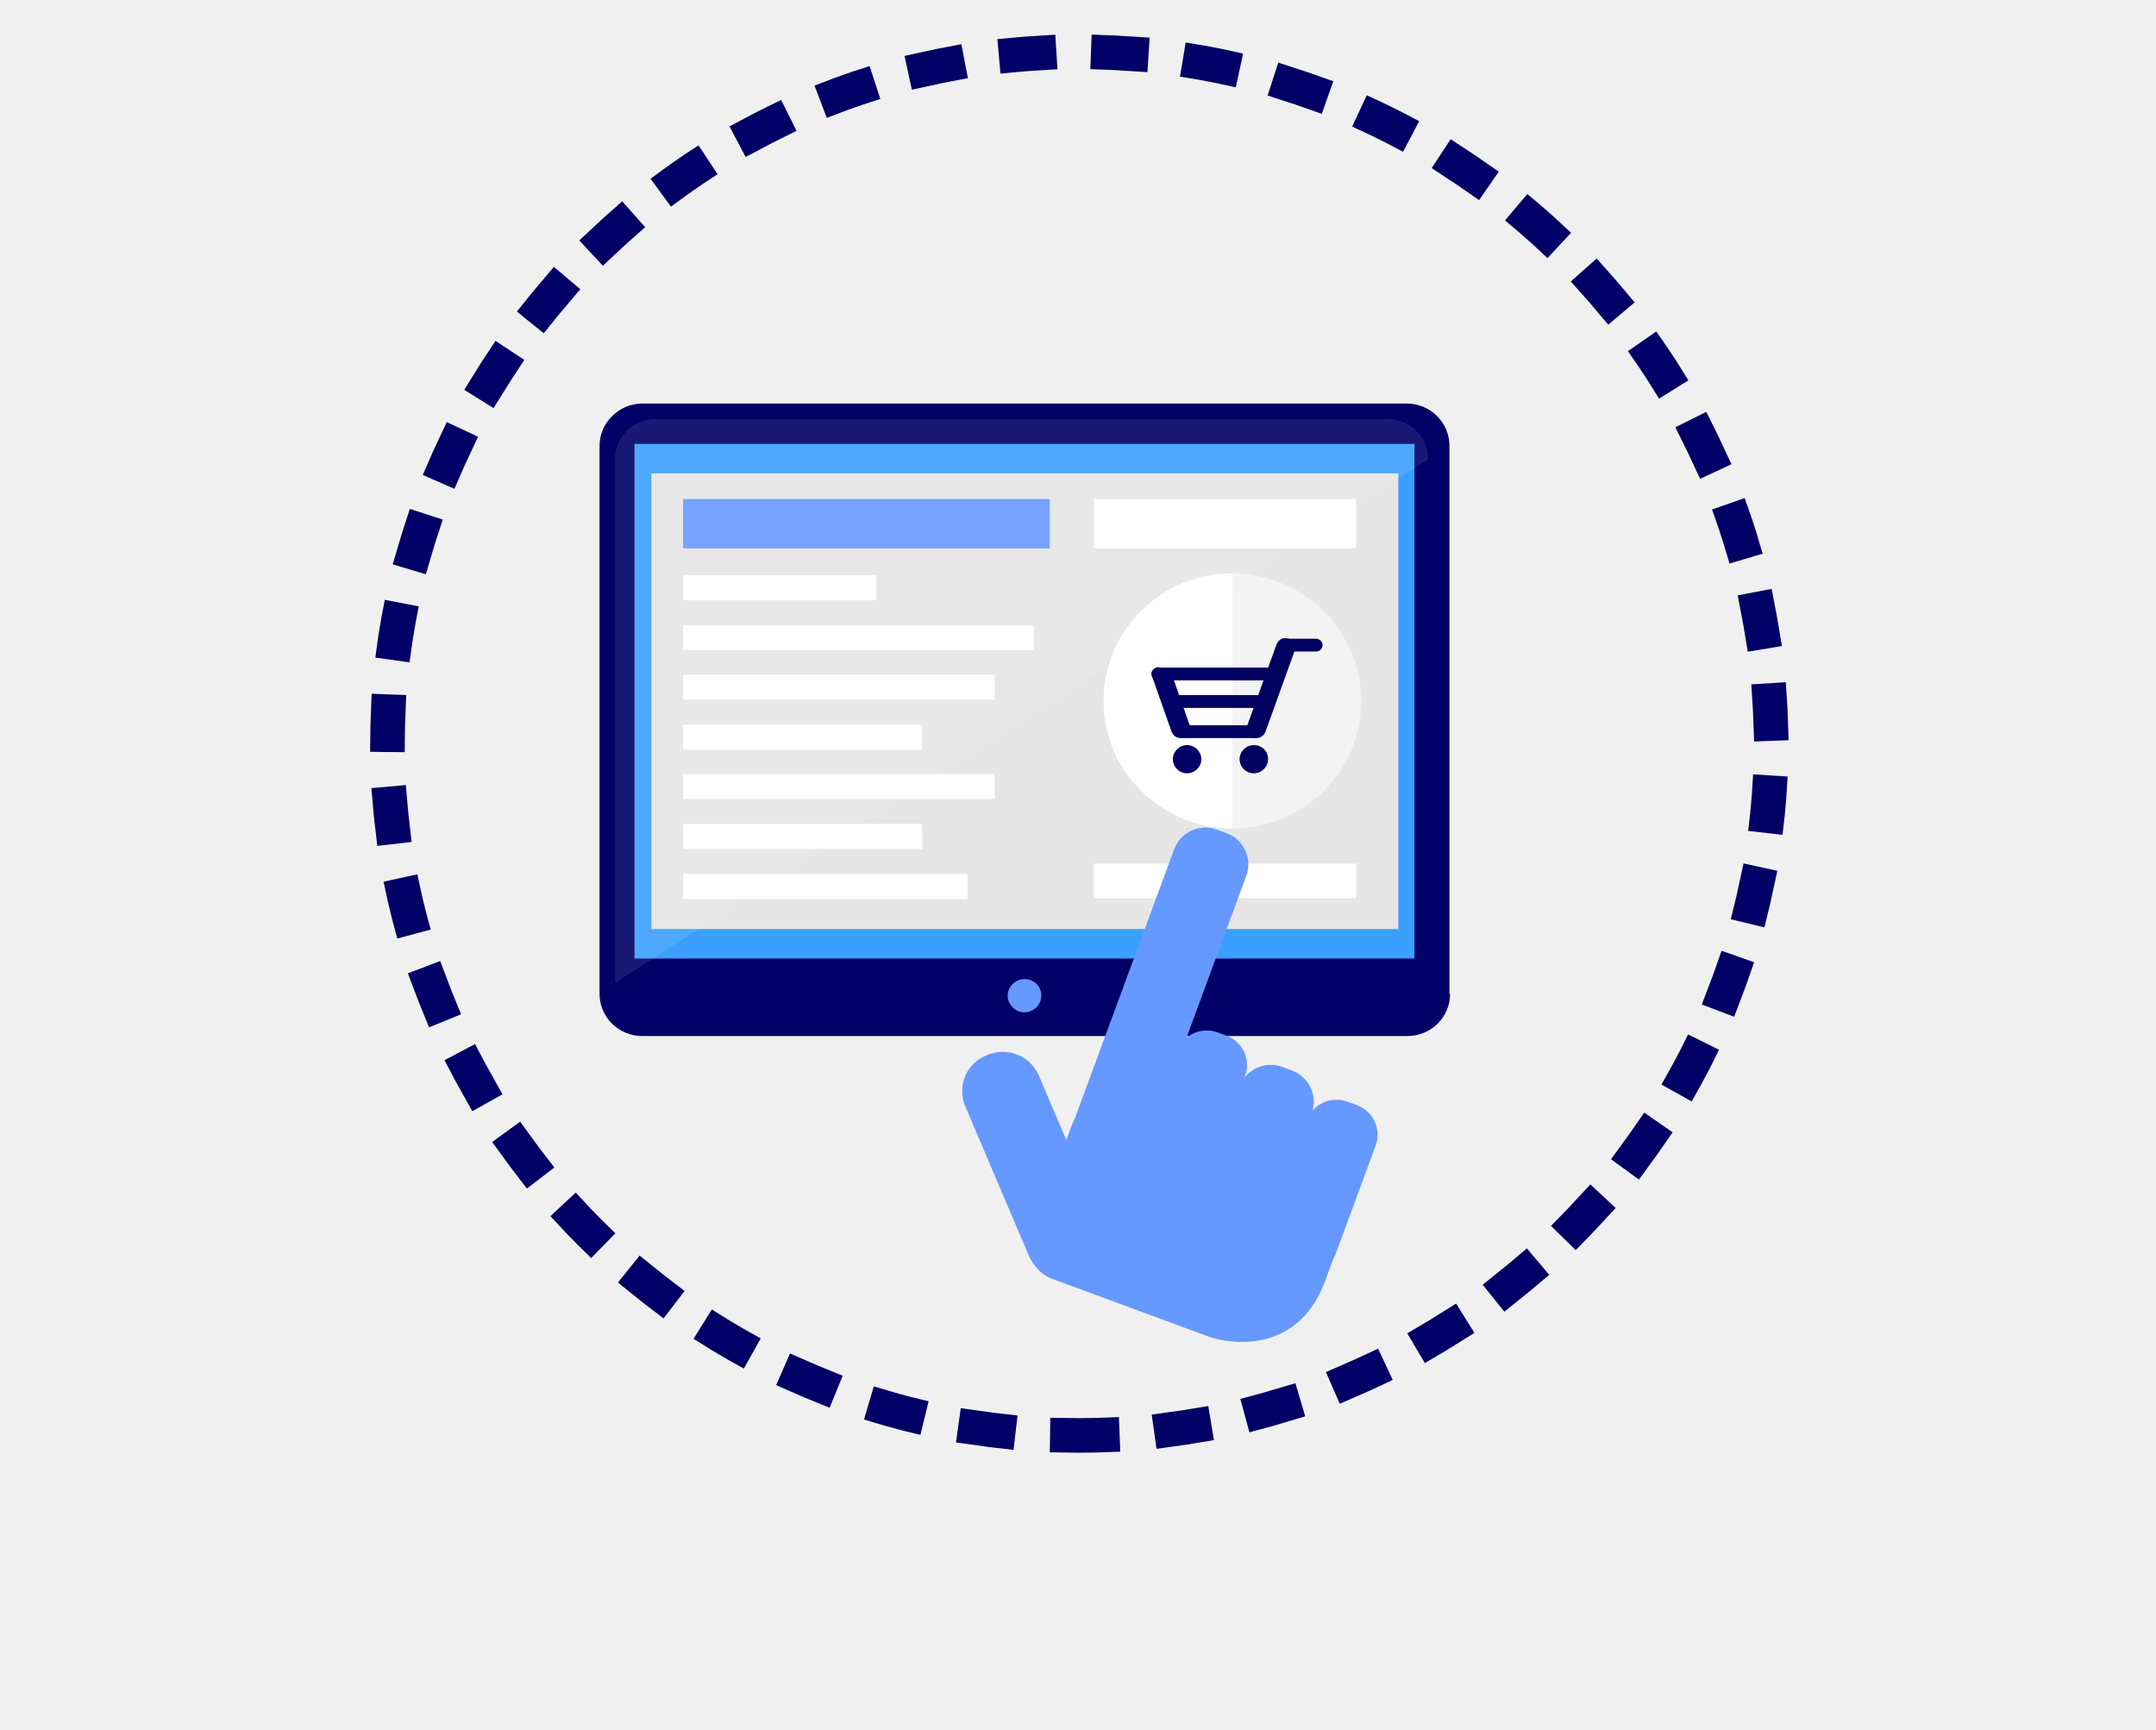
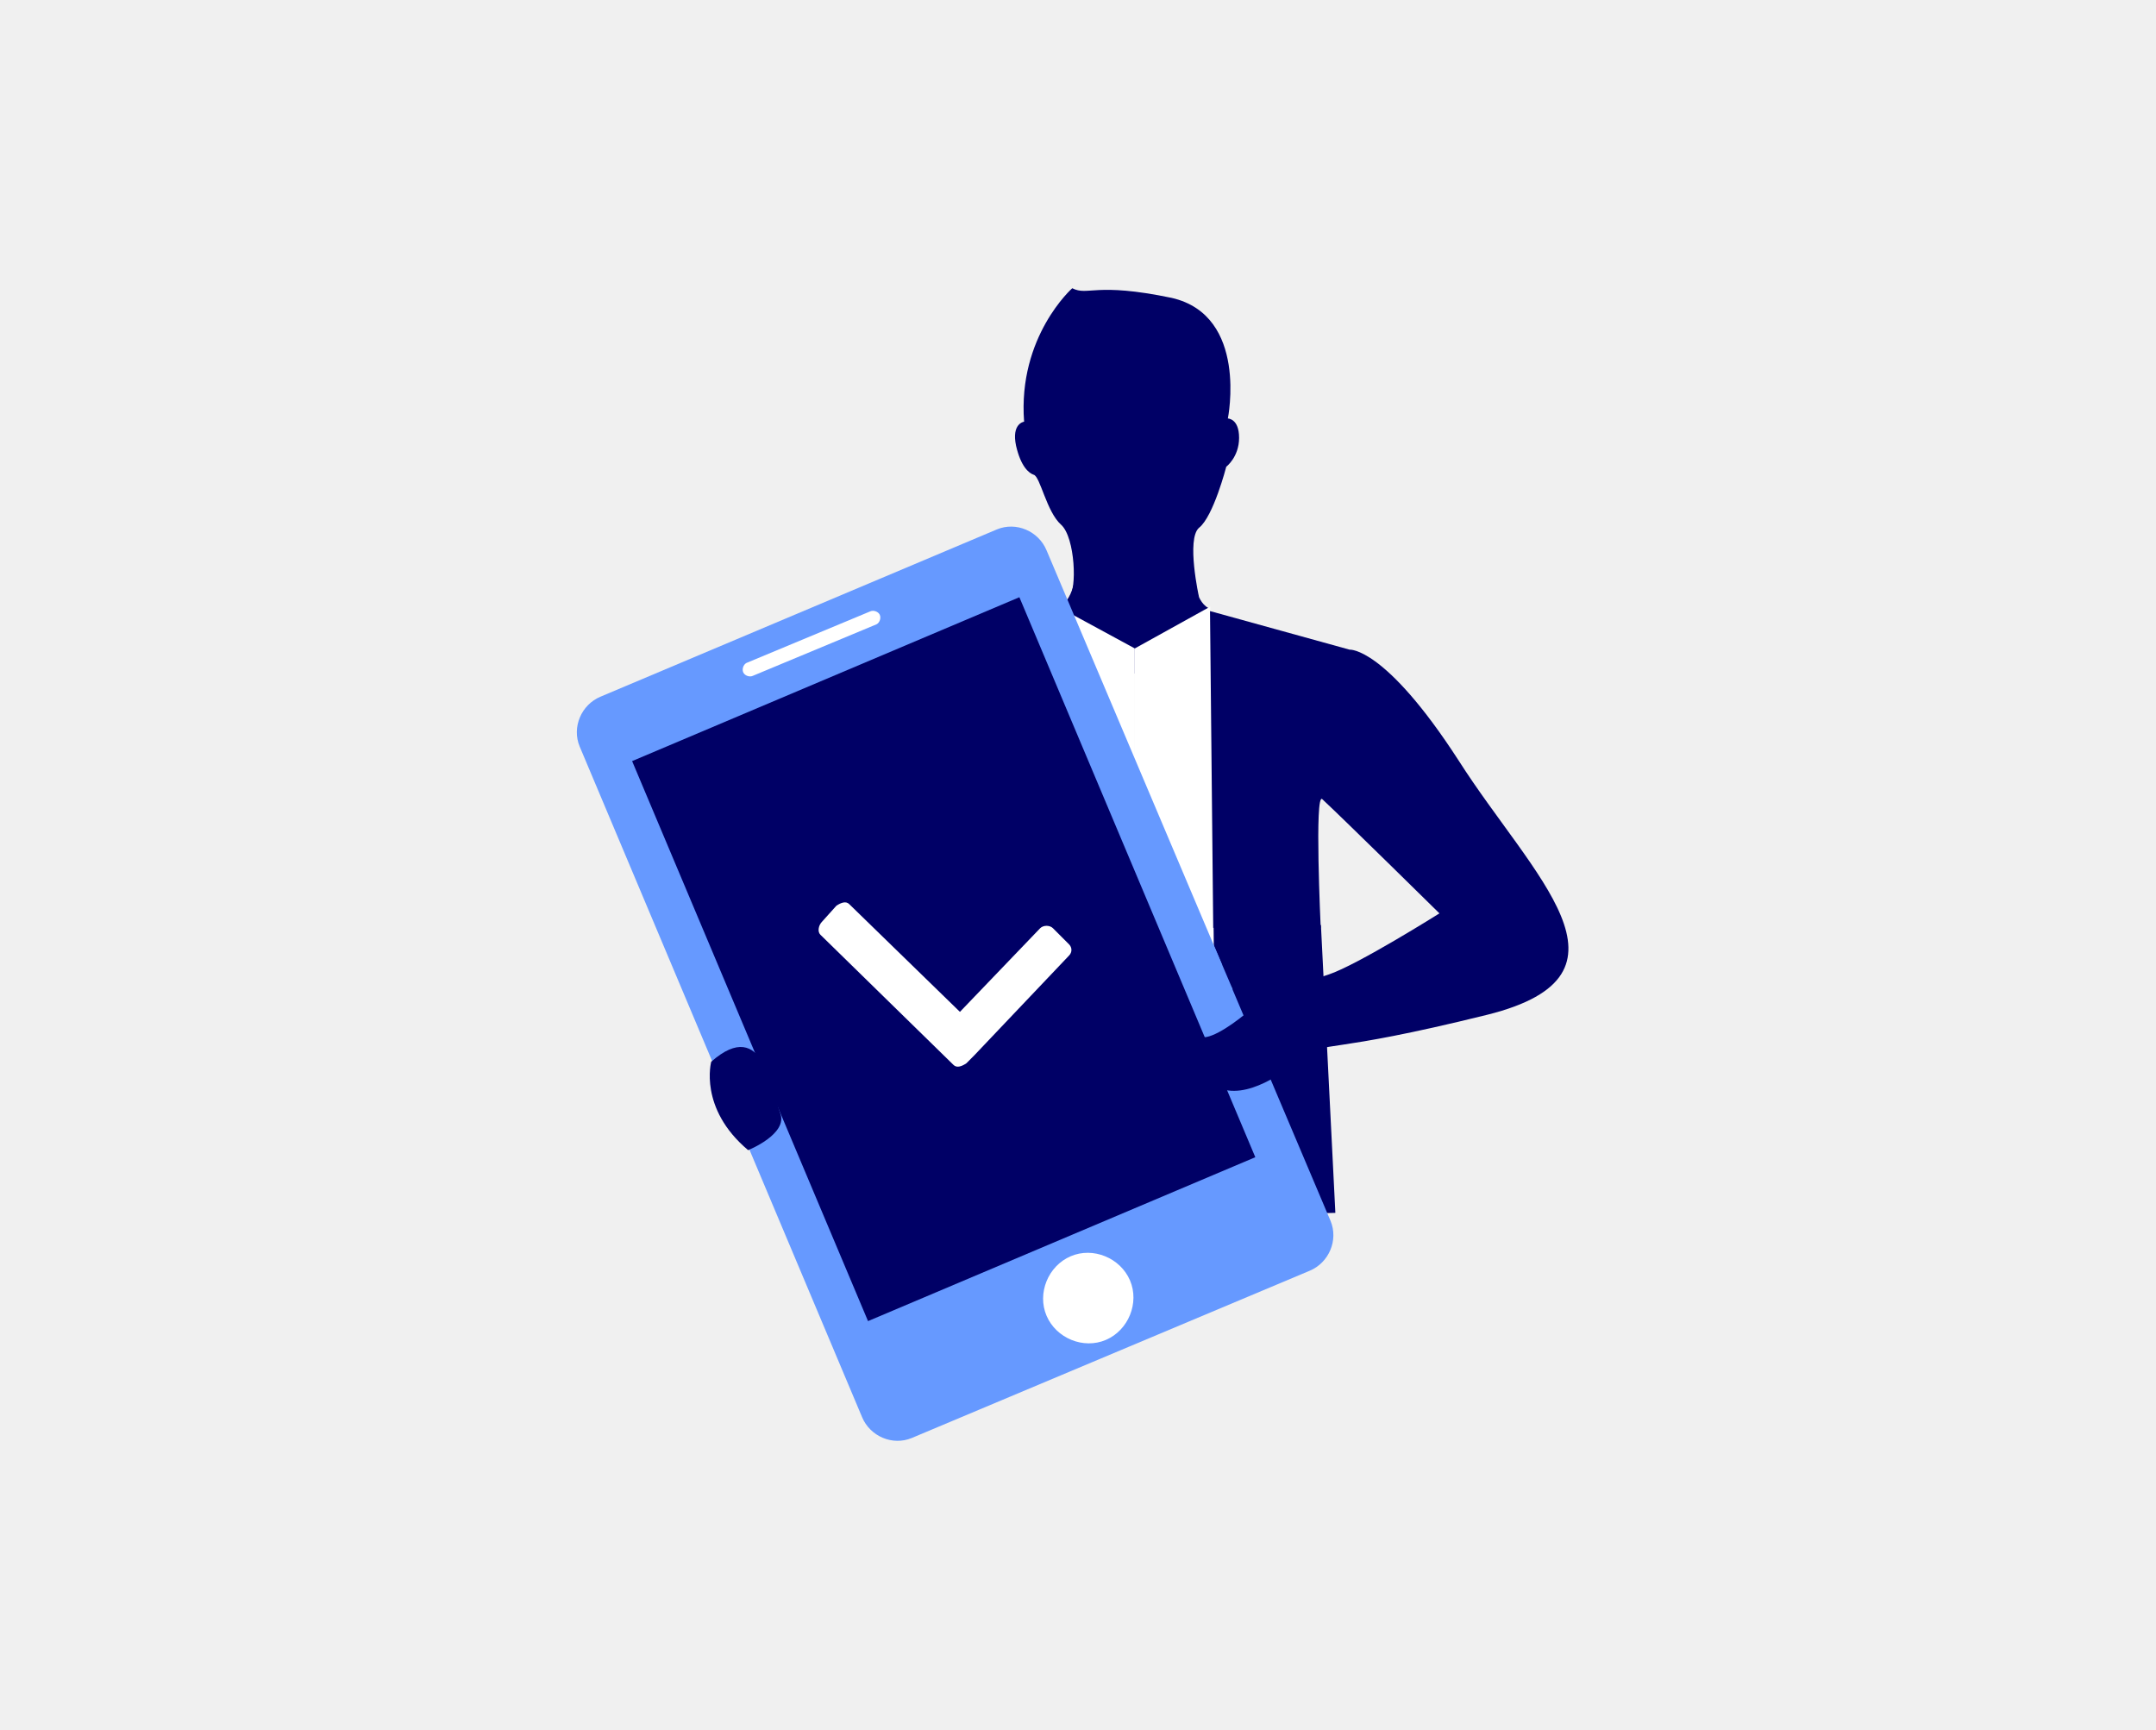
<svg xmlns="http://www.w3.org/2000/svg" width="187" height="150" viewBox="0 0 187 150" fill="none">
-   <g clip-path="url(#clip0_22_1078)">
-     <path fill-rule="evenodd" clip-rule="evenodd" d="M93.61 124.5C126.747 124.5 153.61 97.637 153.61 64.5C153.61 31.363 126.747 4.5 93.61 4.5C60.473 4.5 33.61 31.363 33.61 64.5C33.61 97.637 60.473 124.5 93.61 124.5Z" stroke="#000066" stroke-width="3" stroke-linecap="square" stroke-dasharray="2 6" />
-     <g clip-path="url(#clip1_22_1078)">
-       <path d="M125.774 86.193C125.774 88.249 124.089 89.861 122.066 89.861H55.709C53.63 89.861 52.001 88.194 52.001 86.193V38.669C52.001 36.667 53.686 35 55.709 35H122.01C124.089 35 125.718 36.667 125.718 38.669V86.193H125.774Z" fill="#000066" />
-       <path d="M122.684 38.502H55.035V83.136H122.684V38.502Z" fill="#3B9FFE" />
-       <path d="M121.28 41.059H56.496V80.579H121.28V41.059Z" fill="#E6E6E6" />
-       <path d="M90.32 86.359C90.32 87.138 89.646 87.805 88.859 87.805C88.073 87.805 87.398 87.138 87.398 86.359C87.398 85.581 88.073 84.914 88.859 84.914C89.702 84.914 90.32 85.581 90.32 86.359Z" fill="#6699FF" />
-       <path d="M118.077 60.791C118.077 66.905 113.076 71.852 106.896 71.852C100.715 71.852 95.714 66.905 95.714 60.791C95.714 54.677 100.715 49.73 106.896 49.73C113.076 49.73 118.077 54.732 118.077 60.791Z" fill="white" />
-       <path d="M103.187 62.903C103.356 63.348 103.131 63.792 102.681 63.959C102.232 64.126 101.783 63.904 101.614 63.459L99.928 58.679C99.76 58.234 100.041 58.012 100.434 57.845L101.108 58.401C101.108 58.401 101.614 58.456 101.783 58.901L103.187 62.903Z" fill="#000066" />
-       <path d="M111.503 58.456C111.503 58.79 111.222 59.012 110.941 59.012H100.434C100.097 59.012 99.872 58.734 99.872 58.456C99.872 58.123 100.153 57.901 100.434 57.901H110.941C111.278 57.901 111.503 58.123 111.503 58.456Z" fill="#000066" />
-       <path d="M114.706 55.955C114.706 56.289 114.425 56.511 114.144 56.511H111.39C111.053 56.511 110.829 56.233 110.829 55.955C110.829 55.622 111.11 55.399 111.39 55.399H114.144C114.425 55.399 114.706 55.622 114.706 55.955Z" fill="#000066" />
-       <path d="M110.435 60.846C110.435 61.18 110.155 61.402 109.874 61.402H101.67C101.333 61.402 101.108 61.124 101.108 60.846C101.108 60.513 101.389 60.291 101.67 60.291H109.874C110.211 60.291 110.435 60.513 110.435 60.846Z" fill="#000066" />
-       <path d="M109.368 63.459C109.368 63.792 109.087 64.015 108.806 64.015H102.625C102.288 64.015 102.063 63.737 102.063 63.459C102.063 63.125 102.344 62.903 102.625 62.903H108.806C109.087 62.903 109.368 63.125 109.368 63.459Z" fill="#000066" />
-       <path d="M108.188 62.903C108.019 63.348 108.244 63.792 108.693 63.959C109.143 64.126 109.592 63.904 109.761 63.459L112.289 56.455C112.458 56.011 112.233 55.566 111.784 55.399C111.334 55.233 110.885 55.455 110.716 55.9L108.188 62.903Z" fill="#000066" />
-       <path d="M104.198 65.849C104.198 66.516 103.636 67.072 102.962 67.072C102.288 67.072 101.726 66.516 101.726 65.849C101.726 65.182 102.288 64.626 102.962 64.626C103.636 64.626 104.198 65.182 104.198 65.849Z" fill="#000066" />
-       <path d="M109.986 65.849C109.986 66.516 109.424 67.072 108.75 67.072C108.076 67.072 107.514 66.516 107.514 65.849C107.514 65.182 108.076 64.626 108.75 64.626C109.48 64.626 109.986 65.182 109.986 65.849Z" fill="#000066" />
-       <path opacity="0.05" d="M106.896 49.73C113.076 49.73 118.077 54.677 118.077 60.791C118.077 66.905 113.076 71.852 106.896 71.852V49.73Z" fill="black" />
-       <path d="M91.05 43.282H59.248V47.562H91.05V43.282Z" fill="#6699FF" />
-       <path d="M117.627 43.282H94.872V47.562H117.627V43.282Z" fill="white" />
-       <path d="M117.627 74.909H94.872V77.911H117.627V74.909Z" fill="white" />
-       <path d="M75.992 49.897H59.248V52.064H75.992V49.897Z" fill="white" />
-       <path d="M89.646 54.232H59.248V56.4H89.646V54.232Z" fill="white" />
-       <path d="M86.275 58.512H59.248V60.68H86.275V58.512Z" fill="white" />
-       <path d="M79.982 62.847H59.248V65.015H79.982V62.847Z" fill="white" />
-       <path d="M86.275 67.127H59.248V69.295H86.275V67.127Z" fill="white" />
-       <path d="M83.915 75.799H59.248V77.966H83.915V75.799Z" fill="white" />
-       <path d="M79.982 71.463H59.248V73.631H79.982V71.463Z" fill="white" />
-       <path opacity="0.1" d="M53.349 85.248V39.836C53.349 37.89 54.922 36.334 56.889 36.334H120.324C122.291 36.334 123.864 37.89 123.864 39.836L53.349 85.248Z" fill="white" />
-       <path d="M99.239 99.951C98.684 101.456 97.015 102.18 95.534 101.634L94.712 101.33C93.19 100.769 92.448 99.108 92.989 97.643L101.848 73.641C102.403 72.136 104.073 71.411 105.553 71.958L106.376 72.261C107.897 72.823 108.639 74.484 108.099 75.948L99.239 99.951Z" fill="#6699FF" />
-       <path d="M104.626 102.447C104.115 103.83 102.543 104.544 101.145 104.028L100.364 103.74C98.966 103.224 98.235 101.66 98.745 100.277L102.124 91.123C102.634 89.74 104.206 89.026 105.604 89.542L106.386 89.83C107.784 90.346 108.515 91.91 108.004 93.294L104.626 102.447Z" fill="#6699FF" />
-       <path d="M95.663 106.35C96.334 108.077 95.531 109.999 93.779 110.693L93.611 110.77C91.874 111.423 89.93 110.613 89.219 108.871L83.689 95.875C83.018 94.148 83.821 92.226 85.572 91.532L85.741 91.455C87.477 90.802 89.421 91.612 90.133 93.354L95.663 106.35Z" fill="#6699FF" />
-       <path d="M110.138 106.377C109.582 107.882 107.913 108.606 106.432 108.06L105.61 107.756C104.088 107.195 103.346 105.534 103.887 104.07L107.521 94.225C108.076 92.719 109.745 91.995 111.226 92.541L112.048 92.845C113.57 93.406 114.312 95.067 113.771 96.532L110.138 106.377Z" fill="#6699FF" />
-       <path d="M115.876 108.68C115.351 110.104 113.779 110.818 112.339 110.286L111.558 109.998C110.119 109.467 109.388 107.903 109.913 106.479L113.352 97.163C113.877 95.739 115.449 95.025 116.889 95.556L117.67 95.844C119.109 96.376 119.84 97.94 119.315 99.364L115.876 108.68Z" fill="#6699FF" />
-       <path d="M114.934 111.105C112.516 117.655 106.399 116.507 104.836 115.93L91.224 110.906C89.702 110.344 88.878 108.653 89.449 107.107L92.962 97.588C93.518 96.082 95.217 95.276 96.78 95.853L114.915 102.547C116.437 103.109 117.261 104.8 116.691 106.346L114.934 111.105Z" fill="#6699FF" />
-     </g>
+   <g clip-path="url(#clip0_22_1127)">
+     <path d="M103.576 49.826L98.427 50.105L93.278 49.826C93.278 49.826 93.139 52.057 91.748 52.755L94.113 56.52L98.288 58.473L102.463 56.52L104.828 52.755C103.576 52.057 103.576 49.826 103.576 49.826Z" fill="#000066" />
+     <path d="M103.993 51.778C103.993 51.778 102.88 46.757 103.993 45.781C105.246 44.805 106.359 40.481 106.359 40.481C106.359 40.481 107.472 39.644 107.472 37.971C107.472 36.297 106.498 36.297 106.498 36.297C106.498 36.297 108.307 27.371 101.628 25.837C94.948 24.442 94.391 25.697 93 25C93 25 88.269 29.184 88.825 36.576C88.825 36.576 87.712 36.715 88.129 38.668C88.547 40.481 89.243 41.039 89.66 41.178C90.217 41.318 90.773 44.386 92.026 45.502C93.278 46.618 93.417 51.22 92.722 51.778H103.993Z" fill="#000066" />
+     <path d="M115.822 105.195L114.57 80.23H98.01V105.614L115.822 105.195Z" fill="#000066" />
+     <path d="M80.754 104.637L82.145 80.23H98.01V105.614L80.754 104.637Z" fill="#000066" />
+     <path d="M91.748 52.615L91.191 105.474L98.427 105.614V56.241L91.748 52.615Z" fill="white" />
+     <path d="M104.968 52.615L105.524 105.474L98.427 105.614V56.241L104.968 52.615Z" fill="white" />
+     <path d="M70.178 65.725C76.579 55.823 79.641 56.102 79.641 56.102L91.748 52.755L91.469 80.23H82.146C82.146 80.23 82.841 68.375 82.006 69.073C80.058 70.886 71.848 78.975 71.848 78.975C71.848 78.975 78.945 83.438 81.45 84.275C84.094 85.112 82.285 85.391 88.547 83.856C89.66 83.577 90.495 83.438 91.191 83.438C94.531 83.159 92.443 85.112 91.191 85.112C89.66 85.112 88.129 86.088 88.129 86.925C88.129 87.064 88.269 87.204 88.408 87.343C89.521 88.319 91.608 89.853 92.582 89.714C95.505 89.435 94.948 90.551 94.391 91.248C94.391 91.248 94.113 91.667 92.165 93.48C91.887 93.759 91.608 93.898 91.33 94.038C88.686 95.293 85.346 92.643 83.676 91.388C81.728 89.993 81.728 91.248 67.812 87.761C53.757 84.275 63.777 75.767 70.178 65.725Z" fill="#000066" />
+     <path d="M115.405 105.893C116.1 107.566 115.265 109.519 113.595 110.216L79.084 124.721C77.414 125.418 75.466 124.582 74.77 122.908L50.278 64.749C49.583 63.075 50.417 61.123 52.087 60.425L86.46 45.92C88.129 45.223 90.078 46.06 90.773 47.734L115.405 105.893Z" fill="#6699FF" />
+     <path d="M88.416 51.799L54.826 66.013L75.288 114.584L108.879 100.369L88.416 51.799Z" fill="#000066" />
+     <path d="M98.01 111.053C98.844 113.006 97.87 115.377 95.922 116.213C93.974 117.05 91.608 116.074 90.773 114.121C89.938 112.169 90.912 109.798 92.861 108.961C94.809 108.124 97.175 109.1 98.01 111.053Z" fill="white" />
+     <path d="M76.301 53.312C76.44 53.591 76.301 54.01 76.023 54.149L65.308 58.612C65.029 58.752 64.612 58.612 64.473 58.333C64.333 58.054 64.473 57.636 64.751 57.496L75.466 53.033C75.744 52.894 76.162 53.033 76.301 53.312Z" fill="white" />
+     <path d="M126.52 65.971C120.118 56.068 117.057 56.347 117.057 56.347L104.95 53L105.228 80.476H114.552C114.552 80.476 113.995 68.621 114.691 69.318C116.639 71.131 124.85 79.22 124.85 79.22C124.85 79.22 117.753 83.683 115.248 84.52C112.604 85.357 114.413 85.636 108.151 84.102C107.038 83.823 106.203 83.683 105.507 83.683C102.167 83.404 104.254 85.357 105.507 85.357C107.038 85.357 108.568 86.333 108.568 87.17C108.568 87.31 108.429 87.449 108.429 87.589C107.316 88.565 105.228 90.099 104.254 89.96C101.332 89.681 101.889 90.796 102.445 91.494C102.445 91.494 102.724 91.912 104.672 93.725C104.95 94.004 105.228 94.144 105.507 94.283C108.151 95.538 111.491 92.888 113.161 91.633C114.97 90.239 114.97 91.494 129.025 88.007C142.94 84.52 132.921 76.013 126.52 65.971Z" fill="#000066" />
+     <path d="M106.916 85.809L105.246 81.904L102.324 83.159L103.298 86.785L106.916 85.809Z" fill="#6699FF" />
+     <path d="M61.689 92.085C61.689 92.085 60.576 96.13 64.89 99.756C64.89 99.756 68.369 98.361 67.673 96.548C66.977 94.735 66.281 88.04 61.689 92.085Z" fill="#000066" />
+     <path d="M92.722 82.88C93 82.601 93 82.183 92.722 81.904L91.33 80.509C91.052 80.23 90.495 80.23 90.217 80.509L83.259 87.762L73.657 78.417C73.379 78.138 72.961 78.278 72.544 78.556L71.291 79.951C71.013 80.23 70.874 80.788 71.152 81.067L82.702 92.364C82.981 92.643 83.398 92.504 83.816 92.225L84.511 91.527" fill="white" />
  </g>
  <defs>
-     <clipPath id="clip0_22_1078">
-       <rect width="124" height="145" fill="white" transform="translate(31.6104 2.5)" />
-     </clipPath>
-     <clipPath id="clip1_22_1078">
-       <rect width="84" height="109" fill="white" transform="translate(52.0005 28)" />
+     <clipPath id="clip0_22_1127">
+       <rect width="86" height="100" fill="white" transform="translate(50 25)" />
    </clipPath>
  </defs>
</svg>
